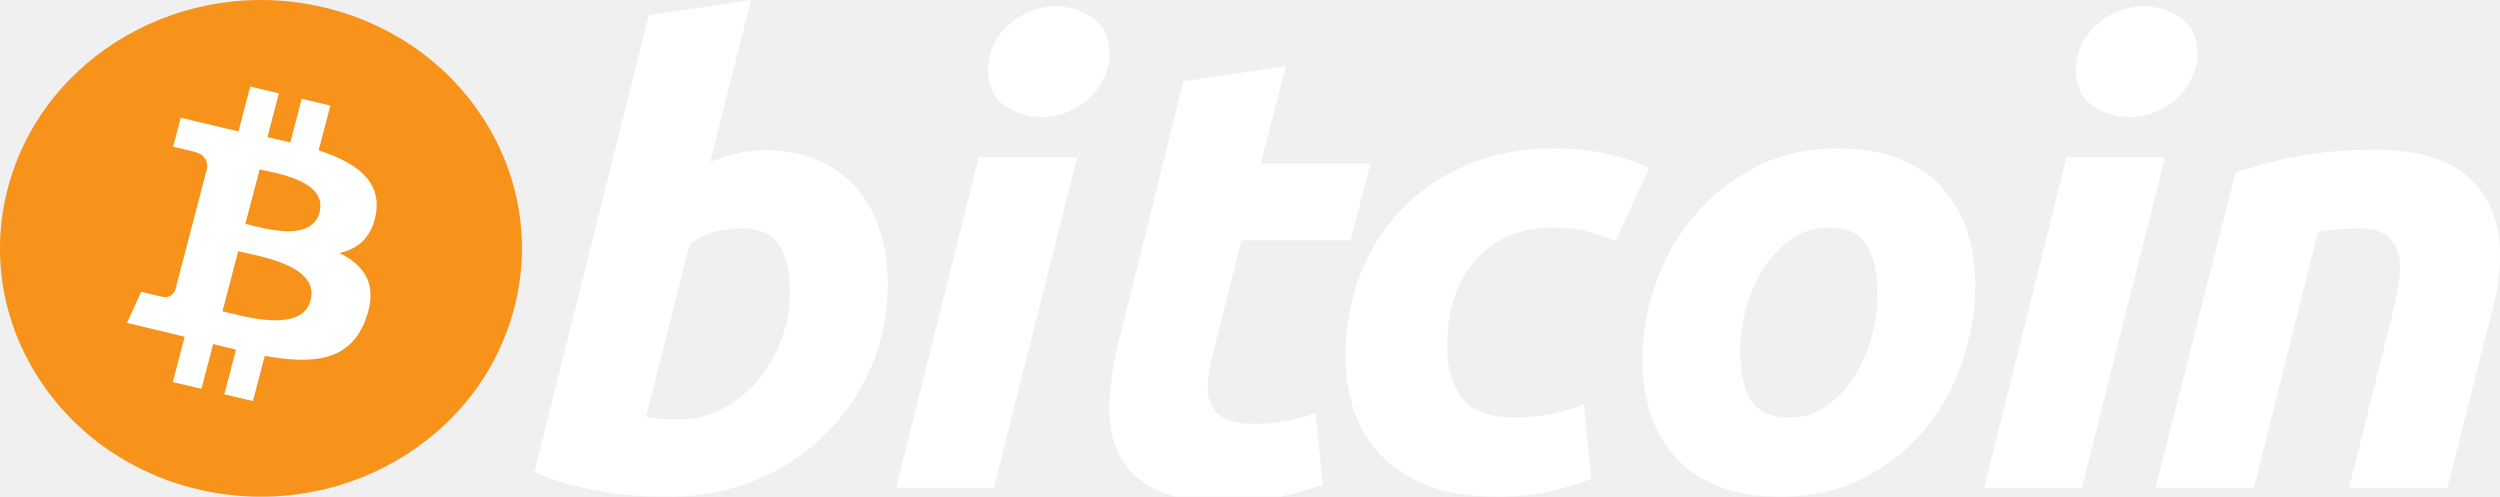
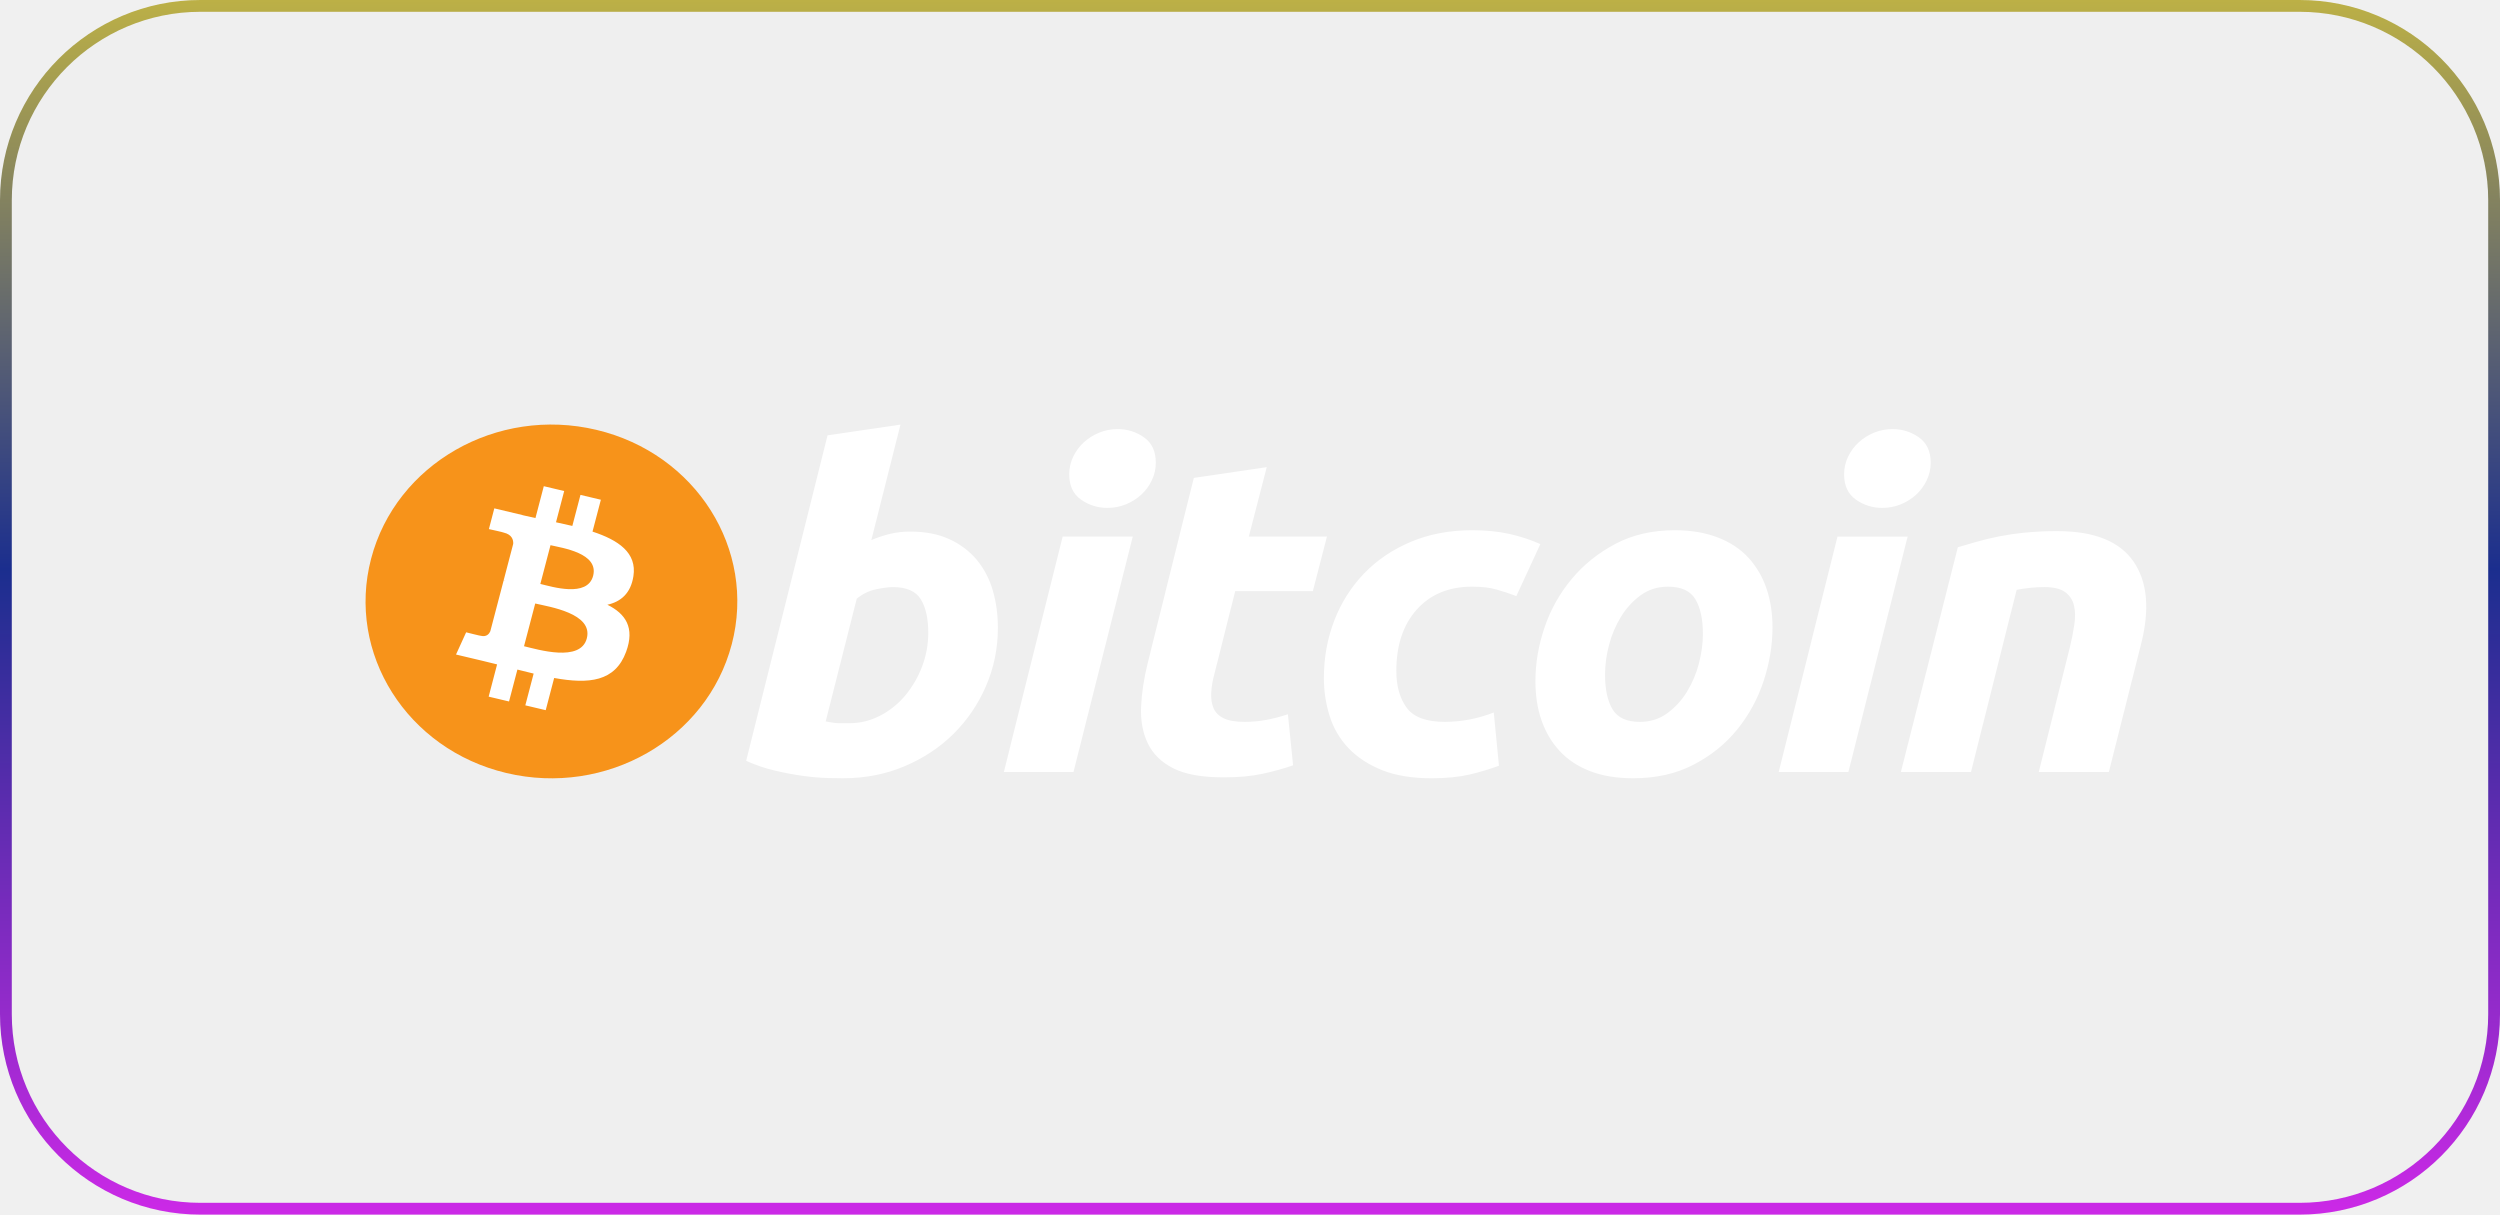
- <svg xmlns="http://www.w3.org/2000/svg" width="151" height="30" fill="none">
-   <g clip-path="url(#a)">
-     <path fill="#F7931A" d="M31.053 18.63c-2.105 8.036-10.66 12.927-19.106 10.923C3.504 27.549-1.636 19.41.471 11.375 2.575 3.338 11.129-1.553 19.574.45c8.446 2.003 13.585 10.143 11.48 18.18Z" />
-     <path fill="#fff" d="M22.713 12.865c.314-1.996-1.284-3.07-3.468-3.785l.709-2.704-1.73-.41-.69 2.633c-.454-.108-.921-.21-1.385-.31l.694-2.65-1.729-.41-.708 2.702a60.169 60.169 0 0 1-1.105-.247l.002-.008-2.385-.567-.46 1.758s1.283.28 1.256.297c.7.166.827.608.806.957l-.807 3.08c.048.012.11.029.18.055l-.183-.043-1.131 4.315c-.086.202-.303.506-.793.39.017.025-1.257-.298-1.257-.298l-.859 1.884 2.25.534c.42.1.83.204 1.234.303l-.716 2.734 1.728.41.709-2.705c.472.122.93.234 1.378.34l-.706 2.693 1.73.41.716-2.73c2.949.532 5.167.318 6.1-2.22.753-2.044-.037-3.223-1.589-3.992 1.13-.248 1.982-.955 2.209-2.416Zm-3.952 5.273c-.535 2.043-4.151.939-5.324.662l.95-3.623c1.172.278 4.932.83 4.374 2.96Zm.535-5.303c-.488 1.86-3.498.915-4.475.683l.862-3.286c.976.232 4.12.664 3.613 2.603ZM46.198 9.077c1.278 0 2.383.218 3.311.646a6.623 6.623 0 0 1 2.32 1.747 7.226 7.226 0 0 1 1.354 2.582c.291.988.437 2.05.437 3.189 0 1.747-.337 3.398-1.016 4.954a12.805 12.805 0 0 1-2.774 4.064c-1.171 1.151-2.555 2.06-4.15 2.73-1.593.671-3.324 1.007-5.184 1.007-.24 0-.663-.007-1.26-.018a19.336 19.336 0 0 1-2.052-.17 25.137 25.137 0 0 1-2.455-.458c-.863-.2-1.683-.48-2.455-.834L39.178.918 45.36.006 42.89 9.8a9.947 9.947 0 0 1 1.594-.531 7.427 7.427 0 0 1 1.715-.192ZM41.012 25.33c.93 0 1.808-.218 2.632-.646a6.855 6.855 0 0 0 2.138-1.727 8.6 8.6 0 0 0 1.416-2.45c.344-.91.519-1.86.519-2.85 0-1.214-.214-2.161-.639-2.846-.425-.682-1.212-1.025-2.354-1.025-.375 0-.857.068-1.455.19a3.7 3.7 0 0 0-1.618.799l-2.632 10.4c.159.027.299.052.419.076.117.026.246.044.375.057.137.014.293.022.482.022h.717ZM60.032 29.468h-5.906L59.114 9.5h5.945l-5.027 19.967Zm2.874-22.4a3.79 3.79 0 0 1-2.235-.701c-.669-.465-1-1.181-1-2.146 0-.53.114-1.028.338-1.498.228-.469.526-.872.9-1.215.373-.34.805-.613 1.295-.817a4.132 4.132 0 0 1 1.579-.303 3.79 3.79 0 0 1 2.233.701c.663.47.996 1.186.996 2.146a3.4 3.4 0 0 1-.34 1.5 3.957 3.957 0 0 1-.896 1.216c-.37.341-.806.612-1.295.815a4.061 4.061 0 0 1-1.575.302ZM71.479 4.912 77.664 4l-1.519 5.886h6.625l-1.196 4.63h-6.585L73.235 21.5a7.553 7.553 0 0 0-.278 1.631c-.03.508.038.944.198 1.31.158.369.444.652.857.853.412.204 1.002.307 1.775.307.637 0 1.258-.058 1.858-.172.597-.113 1.201-.27 1.813-.474l.44 4.329c-.797.278-1.662.518-2.593.72-.932.204-2.036.302-3.312.302-1.835 0-3.257-.259-4.27-.775-1.013-.52-1.728-1.23-2.156-2.129-.422-.896-.611-1.928-.558-3.092.054-1.166.24-2.392.558-3.683l3.912-15.715Z" />
-     <path fill="#fff" d="M81.265 21.494c0-1.72.293-3.341.878-4.86a11.858 11.858 0 0 1 2.516-3.989c1.087-1.134 2.412-2.034 3.971-2.693 1.552-.657 3.29-.988 5.205-.988 1.198 0 2.269.108 3.21.324.947.218 1.802.5 2.576.853l-2.036 4.407a19.717 19.717 0 0 0-1.656-.55c-.571-.168-1.269-.249-2.094-.249-1.971 0-3.53.647-4.689 1.935-1.155 1.29-1.737 3.025-1.737 5.203 0 1.29.292 2.334.88 3.132.584.798 1.663 1.195 3.23 1.195.774 0 1.52-.077 2.235-.227.72-.151 1.357-.343 1.917-.569l.44 4.517a22.14 22.14 0 0 1-2.474.743c-.905.21-1.983.32-3.233.32-1.65 0-3.046-.23-4.189-.683-1.143-.46-2.087-1.069-2.831-1.841a6.864 6.864 0 0 1-1.617-2.717 10.644 10.644 0 0 1-.502-3.263ZM107.499 29.997c-1.409 0-2.633-.204-3.672-.609-1.035-.404-1.893-.972-2.571-1.708-.68-.732-1.188-1.6-1.537-2.6-.348-.999-.515-2.105-.515-3.318 0-1.521.256-3.042.775-4.558a12.704 12.704 0 0 1 2.296-4.099c1.006-1.215 2.247-2.209 3.709-2.984 1.459-.77 3.138-1.157 5.024-1.157 1.384 0 2.602.205 3.655.61 1.048.403 1.911.976 2.593 1.708a7.328 7.328 0 0 1 1.533 2.6c.347.998.519 2.108.519 3.321 0 1.517-.254 3.037-.756 4.559a12.953 12.953 0 0 1-2.235 4.098c-.983 1.214-2.213 2.207-3.69 2.979-1.475.771-3.185 1.158-5.128 1.158Zm2.952-16.247c-.875 0-1.649.242-2.312.72a6.304 6.304 0 0 0-1.674 1.823 8.76 8.76 0 0 0-1.021 2.41 9.922 9.922 0 0 0-.337 2.486c0 1.267.215 2.254.637 2.964.428.706 1.197 1.062 2.315 1.062.879 0 1.649-.24 2.315-.723a6.344 6.344 0 0 0 1.674-1.822 8.786 8.786 0 0 0 1.021-2.41c.223-.872.337-1.703.337-2.487 0-1.263-.214-2.252-.64-2.961-.426-.707-1.198-1.062-2.315-1.062ZM125.743 29.468h-5.911L124.819 9.5h5.949l-5.025 19.967Zm2.869-22.4a3.783 3.783 0 0 1-2.233-.701c-.665-.465-.999-1.181-.999-2.146 0-.53.115-1.028.34-1.498.225-.469.525-.872.899-1.215a4.44 4.44 0 0 1 1.296-.817 4.105 4.105 0 0 1 1.574-.303c.825 0 1.571.234 2.236.701.664.47 1 1.186 1 2.146 0 .532-.12 1.032-.343 1.5a3.942 3.942 0 0 1-.895 1.216c-.374.341-.805.612-1.296.815a4.07 4.07 0 0 1-1.579.302ZM135.024 10.409c.449-.125.949-.275 1.494-.438a23.09 23.09 0 0 1 4.111-.796c.837-.09 1.791-.135 2.85-.135 3.115 0 5.262.863 6.447 2.584 1.185 1.72 1.39 4.076.621 7.06l-2.716 10.782h-5.945l2.633-10.555c.161-.659.287-1.296.38-1.918.094-.617.088-1.16-.021-1.631a1.946 1.946 0 0 0-.736-1.14c-.39-.29-.979-.437-1.778-.437-.77 0-1.553.08-2.352.231l-3.871 15.45h-5.947l4.83-19.058Z" />
+ <svg xmlns="http://www.w3.org/2000/svg" width="212" height="103" fill="none">
+   <g filter="url(#a)">
+     <rect width="212" height="103" fill="#D9D9D9" fill-opacity=".05" rx="17" />
+     <rect width="211" height="102" x=".5" y=".5" stroke="url(#b)" rx="16.5" />
+   </g>
+   <g clip-path="url(#c)">
+     <path fill="#F7931A" d="M62.053 54.63c-2.105 8.036-10.66 12.927-19.106 10.923-8.443-2.004-13.583-10.143-11.476-18.178 2.104-8.037 10.658-12.928 19.103-10.924 8.446 2.003 13.585 10.143 11.48 18.18Z" />
+     <path fill="#fff" d="M53.713 48.865c.314-1.996-1.284-3.07-3.468-3.785l.709-2.703-1.73-.41-.69 2.632c-.454-.108-.921-.21-1.385-.31l.694-2.65-1.729-.41-.708 2.702a60.925 60.925 0 0 1-1.105-.247l.002-.008-2.385-.567-.46 1.758s1.283.28 1.256.297c.7.166.827.608.806.957l-.807 3.08c.048.012.11.029.18.055l-.183-.043-1.131 4.315c-.086.202-.303.506-.793.39.017.025-1.257-.298-1.257-.298l-.859 1.884 2.25.534c.42.1.83.204 1.234.303l-.716 2.734 1.728.41.709-2.705c.472.122.93.234 1.378.34l-.706 2.693 1.73.41.715-2.73c2.95.532 5.168.318 6.102-2.22.752-2.044-.038-3.223-1.59-3.992 1.13-.248 1.982-.955 2.209-2.416Zm-3.952 5.273c-.535 2.043-4.151.939-5.324.662l.95-3.623c1.172.278 4.932.83 4.374 2.96Zm.535-5.303c-.488 1.86-3.498.915-4.475.683l.862-3.286c.976.232 4.12.664 3.613 2.603ZM77.198 45.077c1.278 0 2.383.218 3.311.646a6.623 6.623 0 0 1 2.32 1.747 7.226 7.226 0 0 1 1.354 2.582c.291.988.437 2.05.437 3.188 0 1.748-.337 3.399-1.016 4.955a12.805 12.805 0 0 1-2.774 4.064c-1.171 1.151-2.555 2.06-4.15 2.73-1.593.671-3.324 1.007-5.184 1.007-.24 0-.663-.007-1.26-.018a19.336 19.336 0 0 1-2.052-.17 25.137 25.137 0 0 1-2.455-.458c-.863-.2-1.683-.48-2.455-.834l6.903-27.598 6.183-.912L73.89 45.8a9.948 9.948 0 0 1 1.594-.531 7.432 7.432 0 0 1 1.715-.192ZM72.012 61.33c.93 0 1.808-.218 2.632-.646a6.855 6.855 0 0 0 2.138-1.727 8.6 8.6 0 0 0 1.416-2.45c.344-.91.519-1.86.519-2.85 0-1.214-.214-2.161-.639-2.846-.425-.682-1.212-1.025-2.354-1.025-.375 0-.857.068-1.455.19a3.7 3.7 0 0 0-1.618.798l-2.632 10.401c.158.027.299.052.419.076.117.026.246.044.376.057.136.014.292.022.48.022h.718ZM91.032 65.468h-5.906L90.113 45.5h5.946l-5.027 19.967Zm2.874-22.4a3.79 3.79 0 0 1-2.235-.701c-.669-.465-1-1.181-1-2.146 0-.53.113-1.028.338-1.498.228-.469.526-.872.9-1.215.373-.34.805-.613 1.295-.817a4.13 4.13 0 0 1 1.579-.303 3.79 3.79 0 0 1 2.233.702c.663.47.996 1.185.996 2.145a3.4 3.4 0 0 1-.34 1.5 3.957 3.957 0 0 1-.896 1.216c-.37.341-.806.612-1.295.815a4.062 4.062 0 0 1-1.575.302ZM101.235 40.526l6.185-.912-1.519 5.886h6.625l-1.197 4.63h-6.584l-1.754 6.984a7.547 7.547 0 0 0-.279 1.631c-.029.508.039.944.198 1.311.159.368.444.652.858.852.412.204 1.002.307 1.775.307.637 0 1.258-.058 1.858-.172a13.727 13.727 0 0 0 1.813-.474l.44 4.33c-.798.278-1.662.517-2.593.719-.933.204-2.037.302-3.313.302-1.834 0-3.257-.259-4.27-.775-1.012-.52-1.727-1.23-2.155-2.129-.423-.896-.611-1.928-.559-3.092.055-1.166.24-2.392.559-3.683l3.912-15.715ZM112.265 57.494c0-1.72.293-3.341.878-4.86a11.864 11.864 0 0 1 2.516-3.989c1.087-1.134 2.412-2.034 3.971-2.694 1.552-.656 3.29-.987 5.205-.987 1.198 0 2.269.108 3.211.324.946.218 1.801.5 2.575.853l-2.036 4.407a19.72 19.72 0 0 0-1.656-.55c-.571-.168-1.269-.249-2.094-.249-1.971 0-3.529.647-4.689 1.935-1.155 1.29-1.737 3.026-1.737 5.203 0 1.29.292 2.334.88 3.132.584.798 1.663 1.195 3.231 1.195a11.4 11.4 0 0 0 4.151-.796l.441 4.517a22.18 22.18 0 0 1-2.474.743c-.906.21-1.984.32-3.234.32-1.65 0-3.046-.23-4.189-.683-1.143-.46-2.087-1.069-2.831-1.841a6.86 6.86 0 0 1-1.617-2.717 10.644 10.644 0 0 1-.502-3.263ZM138.499 65.997c-1.409 0-2.633-.204-3.672-.609-1.035-.404-1.893-.972-2.571-1.708-.68-.732-1.188-1.6-1.537-2.6-.348-.999-.515-2.105-.515-3.318 0-1.521.256-3.042.775-4.558a12.706 12.706 0 0 1 2.296-4.099c1.006-1.215 2.247-2.209 3.709-2.984 1.459-.77 3.138-1.157 5.024-1.157 1.384 0 2.602.205 3.655.61 1.048.403 1.911.976 2.593 1.708a7.328 7.328 0 0 1 1.533 2.6c.347.998.519 2.108.519 3.321 0 1.517-.254 3.037-.756 4.558a12.953 12.953 0 0 1-2.235 4.1c-.983 1.213-2.213 2.206-3.69 2.978-1.475.771-3.185 1.158-5.128 1.158Zm2.952-16.247c-.875 0-1.649.242-2.312.72a6.304 6.304 0 0 0-1.674 1.823 8.76 8.76 0 0 0-1.021 2.41 9.922 9.922 0 0 0-.337 2.486c0 1.267.215 2.254.637 2.964.428.706 1.197 1.062 2.315 1.062.879 0 1.649-.24 2.315-.723a6.344 6.344 0 0 0 1.674-1.822 8.786 8.786 0 0 0 1.021-2.41c.223-.872.337-1.703.337-2.487 0-1.263-.214-2.252-.64-2.962-.426-.706-1.198-1.061-2.315-1.061ZM156.743 65.468h-5.911l4.987-19.967h5.949l-5.025 19.967Zm2.869-22.4a3.783 3.783 0 0 1-2.233-.701c-.665-.465-.999-1.181-.999-2.146 0-.53.115-1.028.34-1.498.225-.469.525-.872.899-1.215.371-.34.807-.613 1.296-.817a4.104 4.104 0 0 1 1.574-.303c.825 0 1.571.234 2.236.702.664.47 1 1.185 1 2.145 0 .532-.12 1.032-.343 1.5a3.94 3.94 0 0 1-.895 1.216 4.4 4.4 0 0 1-1.296.815 4.07 4.07 0 0 1-1.579.302ZM166.024 46.408c.449-.124.949-.274 1.494-.437a23.089 23.089 0 0 1 4.111-.796 26.86 26.86 0 0 1 2.85-.135c3.115 0 5.262.863 6.447 2.584 1.185 1.72 1.39 4.076.621 7.06l-2.716 10.782h-5.945l2.633-10.554c.161-.66.287-1.297.38-1.919.094-.617.088-1.16-.021-1.631a1.946 1.946 0 0 0-.736-1.14c-.39-.29-.979-.437-1.778-.437-.77 0-1.553.08-2.352.231l-3.871 15.45h-5.947l4.83-19.057Z" />
  </g>
  <defs>
-     <clipPath id="a">
-       <path fill="#fff" d="M0 0h151v30H0z" />
+     <linearGradient id="b" x1="106" x2="106" y1="0" y2="103" gradientUnits="userSpaceOnUse">
+       <stop stop-color="#BCB046" />
+       <stop offset=".469" stop-color="#1B2E8E" />
+       <stop offset="1" stop-color="#CC29E7" />
+     </linearGradient>
+     <clipPath id="c">
+       <path fill="#fff" d="M31 36h151v30H31z" />
    </clipPath>
+     <filter id="a" width="244" height="135" x="-16" y="-16" color-interpolation-filters="sRGB" filterUnits="userSpaceOnUse">
+       <feFlood flood-opacity="0" result="BackgroundImageFix" />
+       <feGaussianBlur in="BackgroundImageFix" stdDeviation="8" />
+       <feComposite in2="SourceAlpha" operator="in" result="effect1_backgroundBlur_248_78" />
+       <feBlend in="SourceGraphic" in2="effect1_backgroundBlur_248_78" result="shape" />
+     </filter>
  </defs>
</svg>
